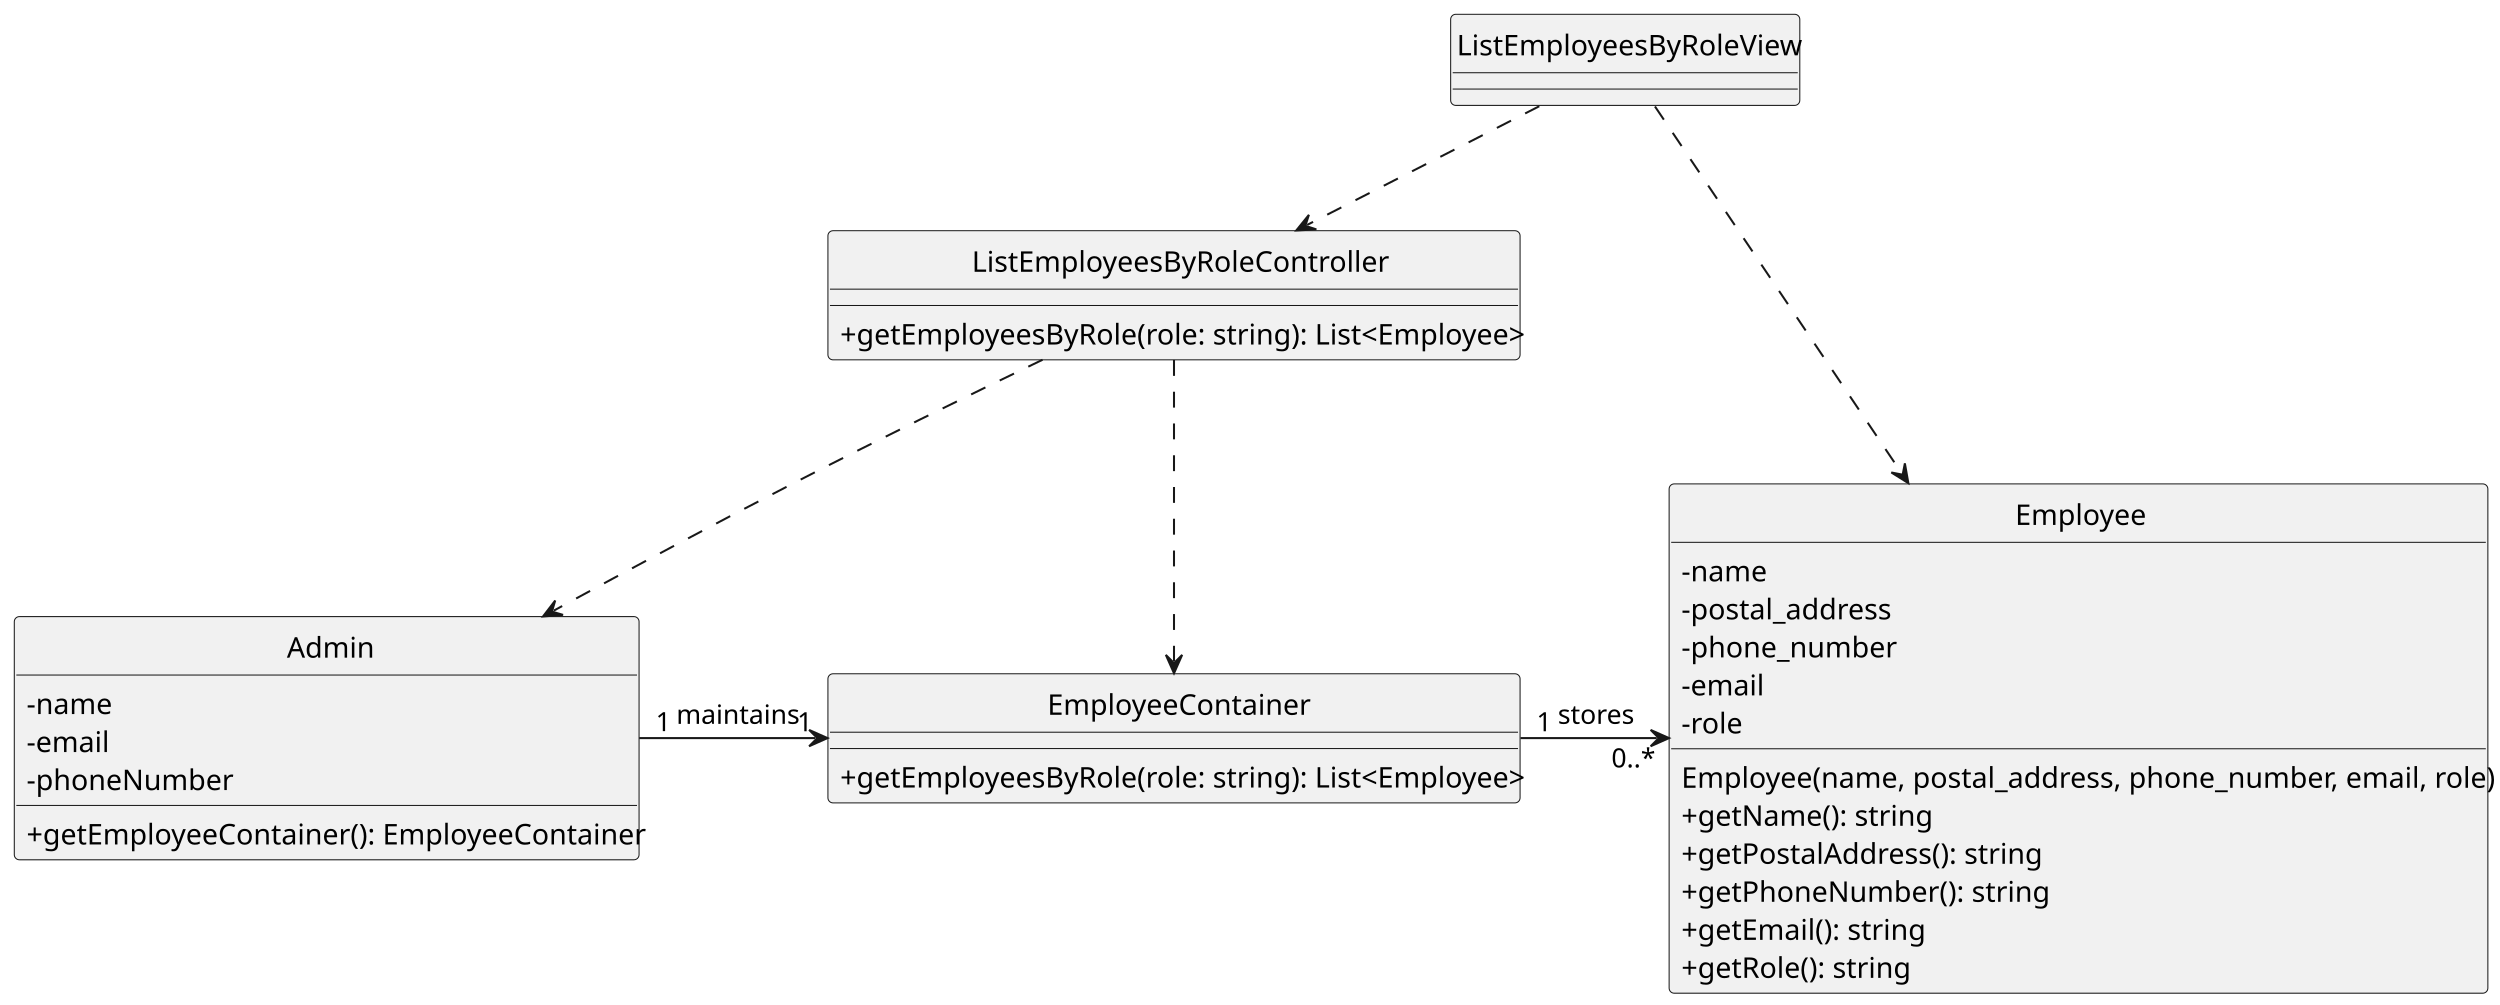
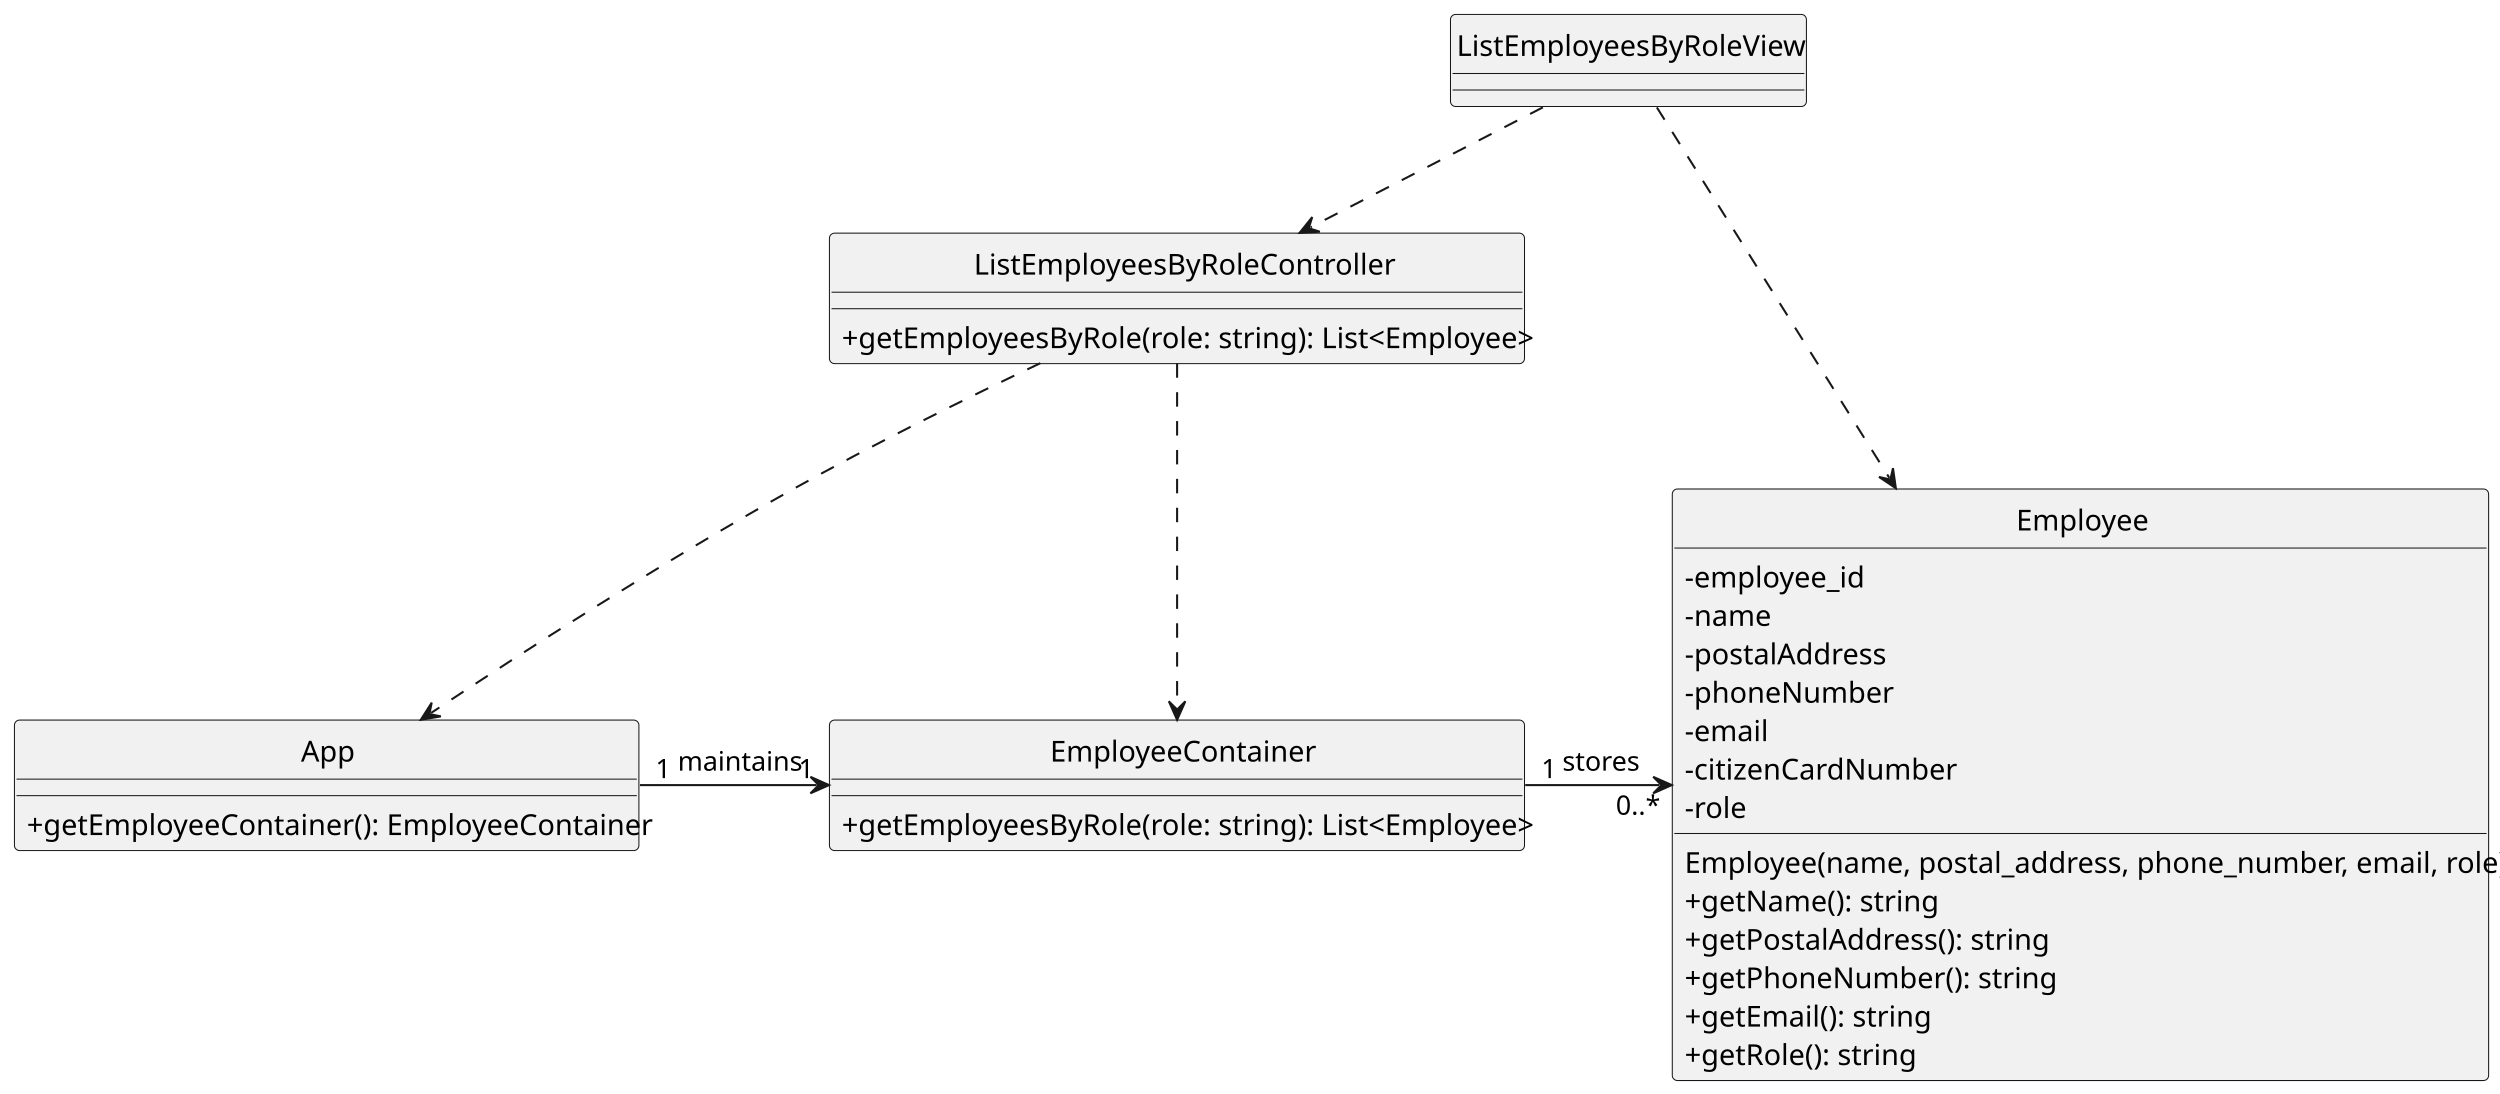
- <svg xmlns="http://www.w3.org/2000/svg" contentStyleType="text/css" height="443.7px" preserveAspectRatio="none" style="width:1102px;height:443px;background:#FFFFFF;" version="1.1" viewBox="0 0 1102 443" width="1102.5px" zoomAndPan="magnify">
+ <svg xmlns="http://www.w3.org/2000/svg" contentStyleType="text/css" data-diagram-type="CLASS" height="318px" preserveAspectRatio="none" style="width:727px;height:318px;background:#FFFFFF;" version="1.1" viewBox="0 0 727 318" width="727.8px" zoomAndPan="magnify">
  <defs />
  <g>
-     <g id="elem_ListEmployeesByRoleView">
-       <rect codeLine="6" fill="#F1F1F1" height="40.159" id="ListEmployeesByRoleView" rx="2.25" ry="2.25" style="stroke:#181818;stroke-width:0.45;" width="153.9" x="639.45" y="6.3" />
-       <text fill="#000000" font-family="sans-serif" font-size="12.6" lengthAdjust="spacing" textLength="148.5" x="642.15" y="24.397">ListEmployeesByRoleView</text>
-       <line style="stroke:#181818;stroke-width:0.45;" x1="640.35" x2="792.45" y1="32.059" y2="32.059" />
-       <line style="stroke:#181818;stroke-width:0.45;" x1="640.35" x2="792.45" y1="39.259" y2="39.259" />
+     <g class="entity" data-entity="ListEmployeesByRoleView" data-source-line="6" data-uid="ent0002" id="entity_ListEmployeesByRoleView">
+       <rect fill="#F1F1F1" height="26.773" rx="1.5" ry="1.5" style="stroke:#181818;stroke-width:0.3;" width="103.51" x="421.8" y="4.2" />
+       <text fill="#000000" font-family="sans-serif" font-size="8.4" lengthAdjust="spacing" textLength="99.91" x="423.6" y="16.265">ListEmployeesByRoleView</text>
+       <line style="stroke:#181818;stroke-width:0.3;" x1="422.4" x2="524.71" y1="21.373" y2="21.373" />
+       <line style="stroke:#181818;stroke-width:0.3;" x1="422.4" x2="524.71" y1="26.173" y2="26.173" />
    </g>
-     <g id="elem_ListEmployeesByRoleController">
-       <rect codeLine="9" fill="#F1F1F1" height="56.918" id="ListEmployeesByRoleController" rx="2.25" ry="2.25" style="stroke:#181818;stroke-width:0.45;" width="305.1" x="364.95" y="101.7" />
-       <text fill="#000000" font-family="sans-serif" font-size="12.6" lengthAdjust="spacing" textLength="178.2" x="428.4" y="119.797">ListEmployeesByRoleController</text>
-       <line style="stroke:#181818;stroke-width:0.45;" x1="365.85" x2="669.15" y1="127.459" y2="127.459" />
-       <line style="stroke:#181818;stroke-width:0.45;" x1="365.85" x2="669.15" y1="134.659" y2="134.659" />
-       <text fill="#000000" font-family="sans-serif" font-size="12.6" lengthAdjust="spacing" textLength="294.3" x="370.35" y="151.856">+getEmployeesByRole(role: string): List&lt;Employee&gt;</text>
+     <g class="entity" data-entity="ListEmployeesByRoleController" data-source-line="9" data-uid="ent0003" id="entity_ListEmployeesByRoleController">
+       <rect fill="#F1F1F1" height="37.945" rx="1.5" ry="1.5" style="stroke:#181818;stroke-width:0.3;" width="202.127" x="241.2" y="67.8" />
+       <text fill="#000000" font-family="sans-serif" font-size="8.4" lengthAdjust="spacing" textLength="118.117" x="283.205" y="79.865">ListEmployeesByRoleController</text>
+       <line style="stroke:#181818;stroke-width:0.3;" x1="241.8" x2="442.727" y1="84.973" y2="84.973" />
+       <line style="stroke:#181818;stroke-width:0.3;" x1="241.8" x2="442.727" y1="89.773" y2="89.773" />
+       <text fill="#000000" font-family="sans-serif" font-size="8.4" lengthAdjust="spacing" textLength="194.927" x="244.8" y="101.237">+getEmployeesByRole(role: string): List&lt;Employee&gt;</text>
    </g>
-     <g id="elem_Admin">
-       <rect codeLine="13" fill="#F1F1F1" height="107.195" id="Admin" rx="2.25" ry="2.25" style="stroke:#181818;stroke-width:0.45;" width="275.4" x="6.3" y="271.8" />
-       <text fill="#000000" font-family="sans-serif" font-size="12.6" lengthAdjust="spacing" textLength="35.1" x="126.45" y="289.897">Admin</text>
-       <line style="stroke:#181818;stroke-width:0.45;" x1="7.2" x2="280.8" y1="297.559" y2="297.559" />
-       <text fill="#000000" font-family="sans-serif" font-size="12.6" lengthAdjust="spacing" textLength="36" x="11.7" y="314.756">-name</text>
-       <text fill="#000000" font-family="sans-serif" font-size="12.6" lengthAdjust="spacing" textLength="34.2" x="11.7" y="331.515">-email</text>
-       <text fill="#000000" font-family="sans-serif" font-size="12.6" lengthAdjust="spacing" textLength="84.6" x="11.7" y="348.274">-phoneNumber</text>
-       <line style="stroke:#181818;stroke-width:0.45;" x1="7.2" x2="280.8" y1="355.036" y2="355.036" />
-       <text fill="#000000" font-family="sans-serif" font-size="12.6" lengthAdjust="spacing" textLength="264.6" x="11.7" y="372.233">+getEmployeeContainer(): EmployeeContainer</text>
+     <g class="entity" data-entity="App" data-source-line="13" data-uid="ent0004" id="entity_App">
+       <rect fill="#F1F1F1" height="37.945" rx="1.5" ry="1.5" style="stroke:#181818;stroke-width:0.3;" width="181.594" x="4.2" y="209.4" />
+       <text fill="#000000" font-family="sans-serif" font-size="8.4" lengthAdjust="spacing" textLength="14.946" x="87.524" y="221.464">App</text>
+       <line style="stroke:#181818;stroke-width:0.3;" x1="4.8" x2="185.194" y1="226.573" y2="226.573" />
+       <line style="stroke:#181818;stroke-width:0.3;" x1="4.8" x2="185.194" y1="231.373" y2="231.373" />
+       <text fill="#000000" font-family="sans-serif" font-size="8.4" lengthAdjust="spacing" textLength="174.394" x="7.8" y="242.837">+getEmployeeContainer(): EmployeeContainer</text>
    </g>
-     <g id="elem_EmployeeContainer">
-       <rect codeLine="20" fill="#F1F1F1" height="56.918" id="EmployeeContainer" rx="2.25" ry="2.25" style="stroke:#181818;stroke-width:0.45;" width="305.1" x="364.95" y="297" />
-       <text fill="#000000" font-family="sans-serif" font-size="12.6" lengthAdjust="spacing" textLength="111.6" x="461.7" y="315.097">EmployeeContainer</text>
-       <line style="stroke:#181818;stroke-width:0.45;" x1="365.85" x2="669.15" y1="322.759" y2="322.759" />
-       <line style="stroke:#181818;stroke-width:0.45;" x1="365.85" x2="669.15" y1="329.959" y2="329.959" />
-       <text fill="#000000" font-family="sans-serif" font-size="12.6" lengthAdjust="spacing" textLength="294.3" x="370.35" y="347.156">+getEmployeesByRole(role: string): List&lt;Employee&gt;</text>
+     <g class="entity" data-entity="EmployeeContainer" data-source-line="17" data-uid="ent0005" id="entity_EmployeeContainer">
+       <rect fill="#F1F1F1" height="37.945" rx="1.5" ry="1.5" style="stroke:#181818;stroke-width:0.3;" width="202.127" x="241.2" y="209.4" />
+       <text fill="#000000" font-family="sans-serif" font-size="8.4" lengthAdjust="spacing" textLength="73.775" x="305.376" y="221.464">EmployeeContainer</text>
+       <line style="stroke:#181818;stroke-width:0.3;" x1="241.8" x2="442.727" y1="226.573" y2="226.573" />
+       <line style="stroke:#181818;stroke-width:0.3;" x1="241.8" x2="442.727" y1="231.373" y2="231.373" />
+       <text fill="#000000" font-family="sans-serif" font-size="8.4" lengthAdjust="spacing" textLength="194.927" x="244.8" y="242.837">+getEmployeesByRole(role: string): List&lt;Employee&gt;</text>
    </g>
-     <g id="elem_Employee">
-       <rect codeLine="24" fill="#F1F1F1" height="224.508" id="Employee" rx="2.25" ry="2.25" style="stroke:#181818;stroke-width:0.45;" width="360.9" x="735.75" y="213.3" />
-       <text fill="#000000" font-family="sans-serif" font-size="12.6" lengthAdjust="spacing" textLength="55.8" x="888.3" y="231.397">Employee</text>
-       <line style="stroke:#181818;stroke-width:0.45;" x1="736.65" x2="1095.75" y1="239.059" y2="239.059" />
-       <text fill="#000000" font-family="sans-serif" font-size="12.6" lengthAdjust="spacing" textLength="36" x="741.15" y="256.256">-name</text>
-       <text fill="#000000" font-family="sans-serif" font-size="12.6" lengthAdjust="spacing" textLength="91.8" x="741.15" y="273.015">-postal_address</text>
-       <text fill="#000000" font-family="sans-serif" font-size="12.6" lengthAdjust="spacing" textLength="90.9" x="741.15" y="289.774">-phone_number</text>
-       <text fill="#000000" font-family="sans-serif" font-size="12.6" lengthAdjust="spacing" textLength="34.2" x="741.15" y="306.533">-email</text>
-       <text fill="#000000" font-family="sans-serif" font-size="12.6" lengthAdjust="spacing" textLength="26.1" x="741.15" y="323.292">-role</text>
-       <line style="stroke:#181818;stroke-width:0.45;" x1="736.65" x2="1095.75" y1="330.054" y2="330.054" />
-       <text fill="#000000" font-family="sans-serif" font-size="12.6" lengthAdjust="spacing" textLength="350.1" x="741.15" y="347.251">Employee(name, postal_address, phone_number, email, role)</text>
-       <text fill="#000000" font-family="sans-serif" font-size="12.6" lengthAdjust="spacing" textLength="105.3" x="741.15" y="364.01">+getName(): string</text>
-       <text fill="#000000" font-family="sans-serif" font-size="12.6" lengthAdjust="spacing" textLength="154.8" x="741.15" y="380.769">+getPostalAddress(): string</text>
-       <text fill="#000000" font-family="sans-serif" font-size="12.6" lengthAdjust="spacing" textLength="153.9" x="741.15" y="397.527">+getPhoneNumber(): string</text>
-       <text fill="#000000" font-family="sans-serif" font-size="12.6" lengthAdjust="spacing" textLength="103.5" x="741.15" y="414.286">+getEmail(): string</text>
-       <text fill="#000000" font-family="sans-serif" font-size="12.6" lengthAdjust="spacing" textLength="99" x="741.15" y="431.046">+getRole(): string</text>
+     <g class="entity" data-entity="Employee" data-source-line="21" data-uid="ent0006" id="entity_Employee">
+       <rect fill="#F1F1F1" height="172.017" rx="1.5" ry="1.5" style="stroke:#181818;stroke-width:0.3;" width="237.392" x="486.3" y="142.2" />
+       <text fill="#000000" font-family="sans-serif" font-size="8.4" lengthAdjust="spacing" textLength="37.353" x="586.319" y="154.264">Employee</text>
+       <line style="stroke:#181818;stroke-width:0.3;" x1="486.9" x2="723.092" y1="159.373" y2="159.373" />
+       <text fill="#000000" font-family="sans-serif" font-size="8.4" lengthAdjust="spacing" textLength="50.429" x="489.9" y="170.837">-employee_id</text>
+       <text fill="#000000" font-family="sans-serif" font-size="8.4" lengthAdjust="spacing" textLength="23.81" x="489.9" y="182.01">-name</text>
+       <text fill="#000000" font-family="sans-serif" font-size="8.4" lengthAdjust="spacing" textLength="56.027" x="489.9" y="193.182">-postalAddress</text>
+       <text fill="#000000" font-family="sans-serif" font-size="8.4" lengthAdjust="spacing" textLength="56.031" x="489.9" y="204.355">-phoneNumber</text>
+       <text fill="#000000" font-family="sans-serif" font-size="8.4" lengthAdjust="spacing" textLength="22.87" x="489.9" y="215.528">-email</text>
+       <text fill="#000000" font-family="sans-serif" font-size="8.4" lengthAdjust="spacing" textLength="74.689" x="489.9" y="226.7">-citizenCardNumber</text>
+       <text fill="#000000" font-family="sans-serif" font-size="8.4" lengthAdjust="spacing" textLength="16.804" x="489.9" y="237.873">-role</text>
+       <line style="stroke:#181818;stroke-width:0.3;" x1="486.9" x2="723.092" y1="242.381" y2="242.381" />
+       <text fill="#000000" font-family="sans-serif" font-size="8.4" lengthAdjust="spacing" textLength="230.192" x="489.9" y="253.846">Employee(name, postal_address, phone_number, email, role)</text>
+       <text fill="#000000" font-family="sans-serif" font-size="8.4" lengthAdjust="spacing" textLength="69.792" x="489.9" y="265.018">+getName(): string</text>
+       <text fill="#000000" font-family="sans-serif" font-size="8.4" lengthAdjust="spacing" textLength="101.546" x="489.9" y="276.191">+getPostalAddress(): string</text>
+       <text fill="#000000" font-family="sans-serif" font-size="8.4" lengthAdjust="spacing" textLength="101.551" x="489.9" y="287.364">+getPhoneNumber(): string</text>
+       <text fill="#000000" font-family="sans-serif" font-size="8.4" lengthAdjust="spacing" textLength="68.389" x="489.9" y="298.536">+getEmail(): string</text>
+       <text fill="#000000" font-family="sans-serif" font-size="8.4" lengthAdjust="spacing" textLength="64.661" x="489.9" y="309.709">+getRole(): string</text>
    </g>
-     <g id="link_Admin_EmployeeContainer">
-       <path codeLine="39" d="M281.754,325.35 C308.781,325.35 331.884,325.35 359.361,325.35 " fill="none" id="Admin-to-EmployeeContainer" style="stroke:#181818;stroke-width:0.9;" />
-       <polygon fill="#181818" points="364.761,325.35,356.661,321.75,360.261,325.35,356.661,328.95,364.761,325.35" style="stroke:#181818;stroke-width:0.9;" />
-       <text fill="#000000" font-family="sans-serif" font-size="11.7" lengthAdjust="spacing" textLength="50.4" x="298.125" y="319.075">maintains</text>
-       <text fill="#000000" font-family="sans-serif" font-size="11.7" lengthAdjust="spacing" textLength="6.3" x="289.019" y="322.285">1</text>
-       <text fill="#000000" font-family="sans-serif" font-size="11.7" lengthAdjust="spacing" textLength="6.3" x="351.397" y="322.33">1</text>
+     <g class="link" data-entity-1="App" data-entity-2="EmployeeContainer" data-source-line="38" data-uid="lnk7" id="link_App_EmployeeContainer">
+       <path codeLine="38" d="M186.096,228.3 C203.994,228.3 219.27,228.3 237.48,228.3" fill="none" id="App-to-EmployeeContainer" style="stroke:#181818;stroke-width:0.6;" />
+       <polygon fill="#181818" points="241.08,228.3,235.68,225.9,238.08,228.3,235.68,230.7,241.08,228.3" style="stroke:#181818;stroke-width:0.6;" />
+       <text fill="#000000" font-family="sans-serif" font-size="7.8" lengthAdjust="spacing" textLength="33.382" x="197.1" y="224.117">maintains</text>
+       <text fill="#000000" font-family="sans-serif" font-size="7.8" lengthAdjust="spacing" textLength="4.338" x="190.614" y="226.271">1</text>
+       <text fill="#000000" font-family="sans-serif" font-size="7.8" lengthAdjust="spacing" textLength="4.338" x="232.203" y="226.287">1</text>
    </g>
-     <g id="link_EmployeeContainer_Employee">
-       <path codeLine="40" d="M670.221,325.35 C691.641,325.35 708.426,325.35 730.305,325.35 " fill="none" id="EmployeeContainer-to-Employee" style="stroke:#181818;stroke-width:0.9;" />
-       <polygon fill="#181818" points="735.705,325.35,727.605,321.75,731.205,325.35,727.605,328.95,735.705,325.35" style="stroke:#181818;stroke-width:0.9;" />
-       <text fill="#000000" font-family="sans-serif" font-size="11.7" lengthAdjust="spacing" textLength="32.4" x="686.7" y="319.075">stores</text>
-       <text fill="#000000" font-family="sans-serif" font-size="11.7" lengthAdjust="spacing" textLength="6.3" x="677.284" y="322.33">1</text>
-       <text fill="#000000" font-family="sans-serif" font-size="11.7" lengthAdjust="spacing" textLength="18" x="710.303" y="338.272">0..*</text>
+     <g class="link" data-entity-1="EmployeeContainer" data-entity-2="Employee" data-source-line="39" data-uid="lnk8" id="link_EmployeeContainer_Employee">
+       <path codeLine="39" d="M443.532,228.3 C457.482,228.3 468.318,228.3 482.55,228.3" fill="none" id="EmployeeContainer-to-Employee" style="stroke:#181818;stroke-width:0.6;" />
+       <polygon fill="#181818" points="486.15,228.3,480.75,225.9,483.15,228.3,480.75,230.7,486.15,228.3" style="stroke:#181818;stroke-width:0.6;" />
+       <text fill="#000000" font-family="sans-serif" font-size="7.8" lengthAdjust="spacing" textLength="21.241" x="454.35" y="224.117">stores</text>
+       <text fill="#000000" font-family="sans-serif" font-size="7.8" lengthAdjust="spacing" textLength="4.338" x="448.219" y="226.287">1</text>
+       <text fill="#000000" font-family="sans-serif" font-size="7.8" lengthAdjust="spacing" textLength="11.708" x="469.891" y="236.923">0..*</text>
    </g>
-     <g id="link_ListEmployeesByRoleView_ListEmployeesByRoleController">
-       <path codeLine="42" d="M678.519,46.818 C648.198,62.325 610.103,81.8 576.2,99.134 " fill="none" id="ListEmployeesByRoleView-to-ListEmployeesByRoleController" style="stroke:#181818;stroke-width:0.9;stroke-dasharray:7.0,7.0;" />
-       <polygon fill="#181818" points="571.392,101.592,580.243,101.11,575.399,99.543,576.965,94.699,571.392,101.592" style="stroke:#181818;stroke-width:0.9;" />
+     <g class="link" data-entity-1="ListEmployeesByRoleView" data-entity-2="ListEmployeesByRoleController" data-source-line="41" data-uid="lnk9" id="link_ListEmployeesByRoleView_ListEmployeesByRoleController">
+       <path codeLine="41" d="M448.674,31.212 C428.646,41.55 403.495,54.521 381.103,66.077" fill="none" id="ListEmployeesByRoleView-to-ListEmployeesByRoleController" style="stroke:#181818;stroke-width:0.6;stroke-dasharray:4.2,4.2;" />
+       <polygon fill="#181818" points="377.904,67.728,383.803,67.384,380.57,66.352,381.602,63.119,377.904,67.728" style="stroke:#181818;stroke-width:0.6;" />
    </g>
-     <g id="link_ListEmployeesByRoleView_Employee">
-       <path codeLine="43" d="M729.513,46.935 C752.04,80.424 796.672,146.773 838.189,208.495 " fill="none" id="ListEmployeesByRoleView-to-Employee" style="stroke:#181818;stroke-width:0.9;stroke-dasharray:7.0,7.0;" />
-       <polygon fill="#181818" points="841.203,212.976,839.669,204.246,838.691,209.242,833.695,208.264,841.203,212.976" style="stroke:#181818;stroke-width:0.9;" />
+     <g class="link" data-entity-1="ListEmployeesByRoleView" data-entity-2="Employee" data-source-line="42" data-uid="lnk10" id="link_ListEmployeesByRoleView_Employee">
+       <path codeLine="42" d="M481.818,31.242 C495.642,53.268 522.907,96.713 549.403,138.941" fill="none" id="ListEmployeesByRoleView-to-Employee" style="stroke:#181818;stroke-width:0.6;stroke-dasharray:4.2,4.2;" />
+       <polygon fill="#181818" points="551.316,141.99,550.479,136.14,549.721,139.449,546.413,138.691,551.316,141.99" style="stroke:#181818;stroke-width:0.6;" />
    </g>
-     <g id="link_ListEmployeesByRoleController_Admin">
-       <path codeLine="44" d="M459.567,158.571 C426.978,174.285 385.632,194.526 349.2,213.3 C313.092,231.903 278.54,250.398 244.088,269.163 " fill="none" id="ListEmployeesByRoleController-to-Admin" style="stroke:#181818;stroke-width:0.9;stroke-dasharray:7.0,7.0;" />
-       <polygon fill="#181818" points="239.346,271.746,248.181,271.033,243.298,269.594,244.737,264.71,239.346,271.746" style="stroke:#181818;stroke-width:0.9;" />
+     <g class="link" data-entity-1="ListEmployeesByRoleController" data-entity-2="App" data-source-line="43" data-uid="lnk11" id="link_ListEmployeesByRoleController_App">
+       <path codeLine="43" d="M302.526,105.612 C280.98,115.842 254.07,129.132 230.7,142.2 C192.198,163.728 152.394,189.385 125.37,207.319" fill="none" id="ListEmployeesByRoleController-to-App" style="stroke:#181818;stroke-width:0.6;stroke-dasharray:4.2,4.2;" />
+       <polygon fill="#181818" points="122.37,209.31,128.196,208.324,124.87,207.651,125.542,204.324,122.37,209.31" style="stroke:#181818;stroke-width:0.6;" />
    </g>
-     <g id="link_ListEmployeesByRoleController_EmployeeContainer">
-       <path codeLine="45" d="M517.5,158.67 C517.5,195.462 517.5,254.619 517.5,291.375 " fill="none" id="ListEmployeesByRoleController-to-EmployeeContainer" style="stroke:#181818;stroke-width:0.9;stroke-dasharray:7.0,7.0;" />
-       <polygon fill="#181818" points="517.5,296.775,521.1,288.675,517.5,292.275,513.9,288.675,517.5,296.775" style="stroke:#181818;stroke-width:0.9;" />
+     <g class="link" data-entity-1="ListEmployeesByRoleController" data-entity-2="EmployeeContainer" data-source-line="44" data-uid="lnk12" id="link_ListEmployeesByRoleController_EmployeeContainer">
+       <path codeLine="44" d="M342.3,105.654 C342.3,132.564 342.3,178.83 342.3,205.74" fill="none" id="ListEmployeesByRoleController-to-EmployeeContainer" style="stroke:#181818;stroke-width:0.6;stroke-dasharray:4.2,4.2;" />
+       <polygon fill="#181818" points="342.3,209.34,344.7,203.94,342.3,206.34,339.9,203.94,342.3,209.34" style="stroke:#181818;stroke-width:0.6;" />
    </g>
  </g>
</svg>
